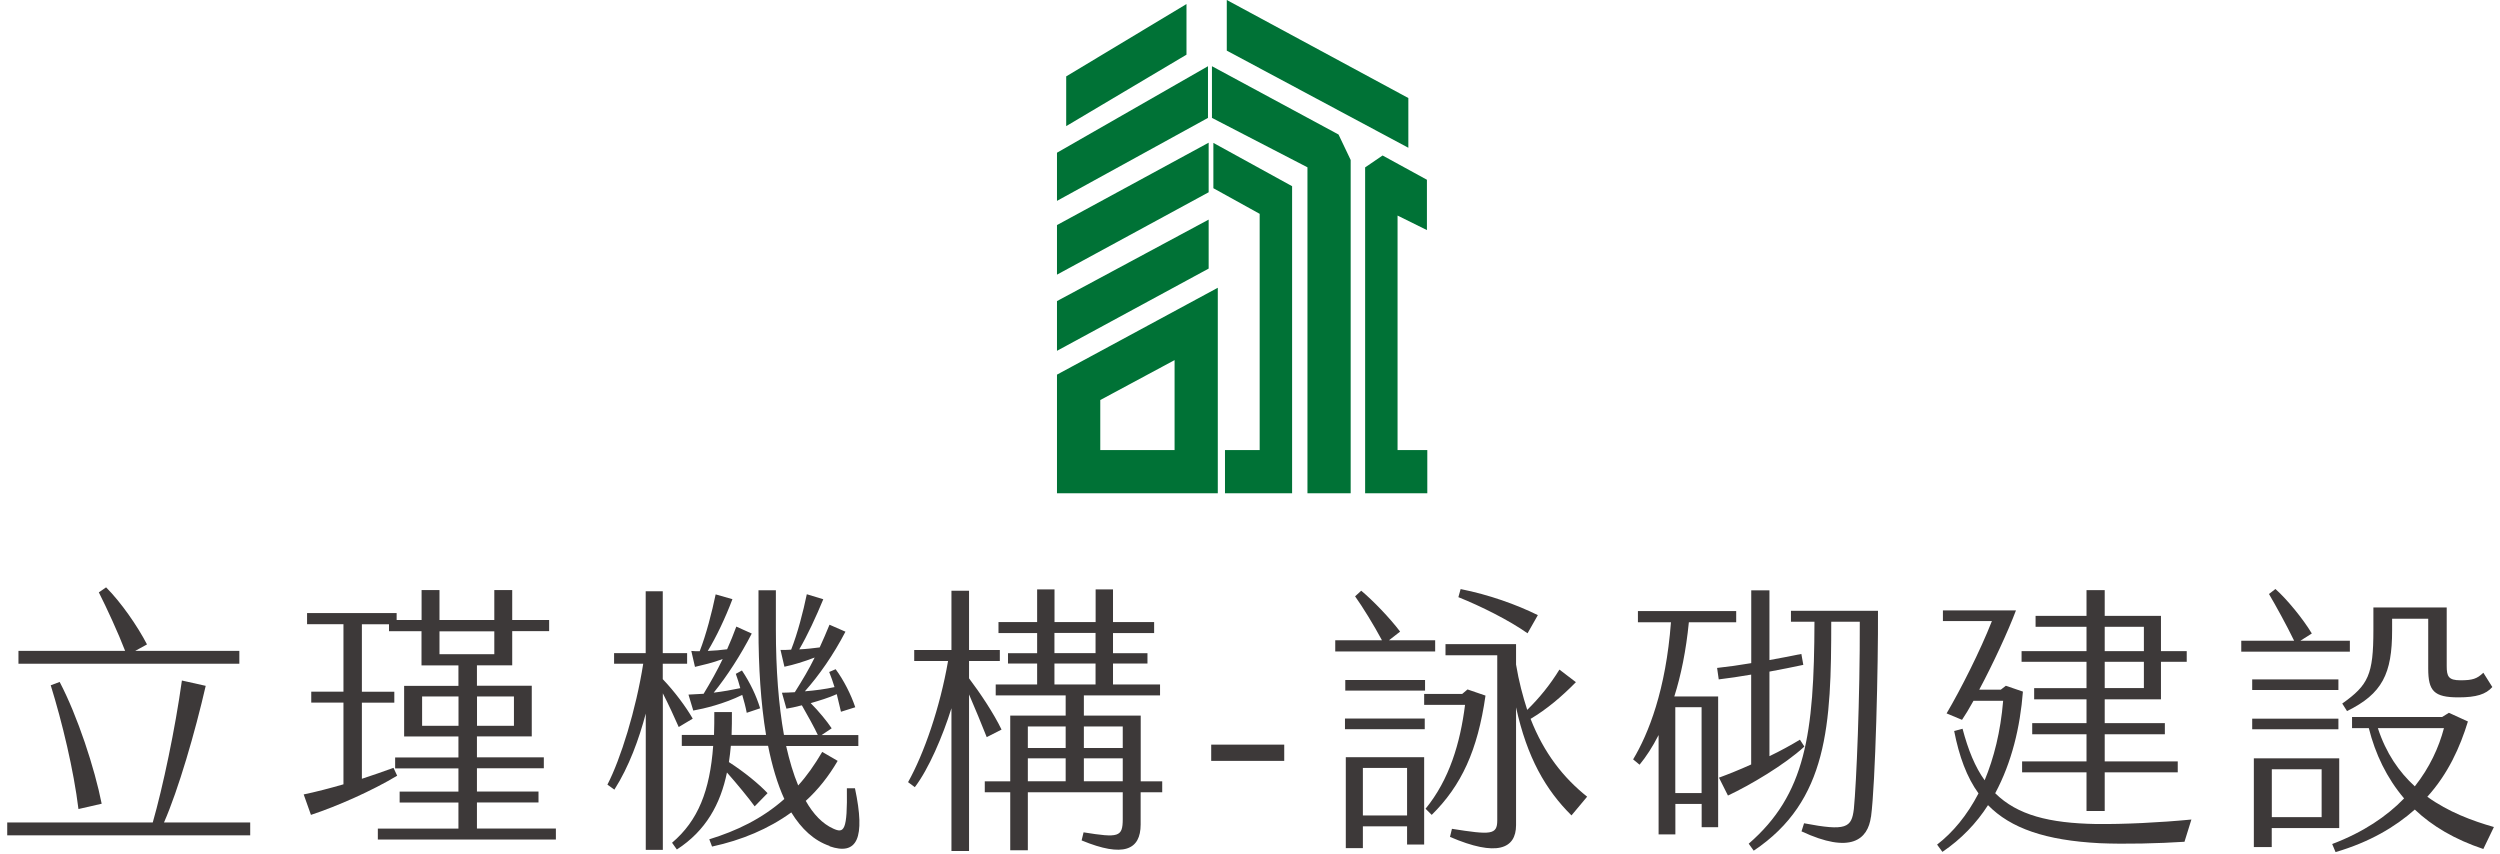
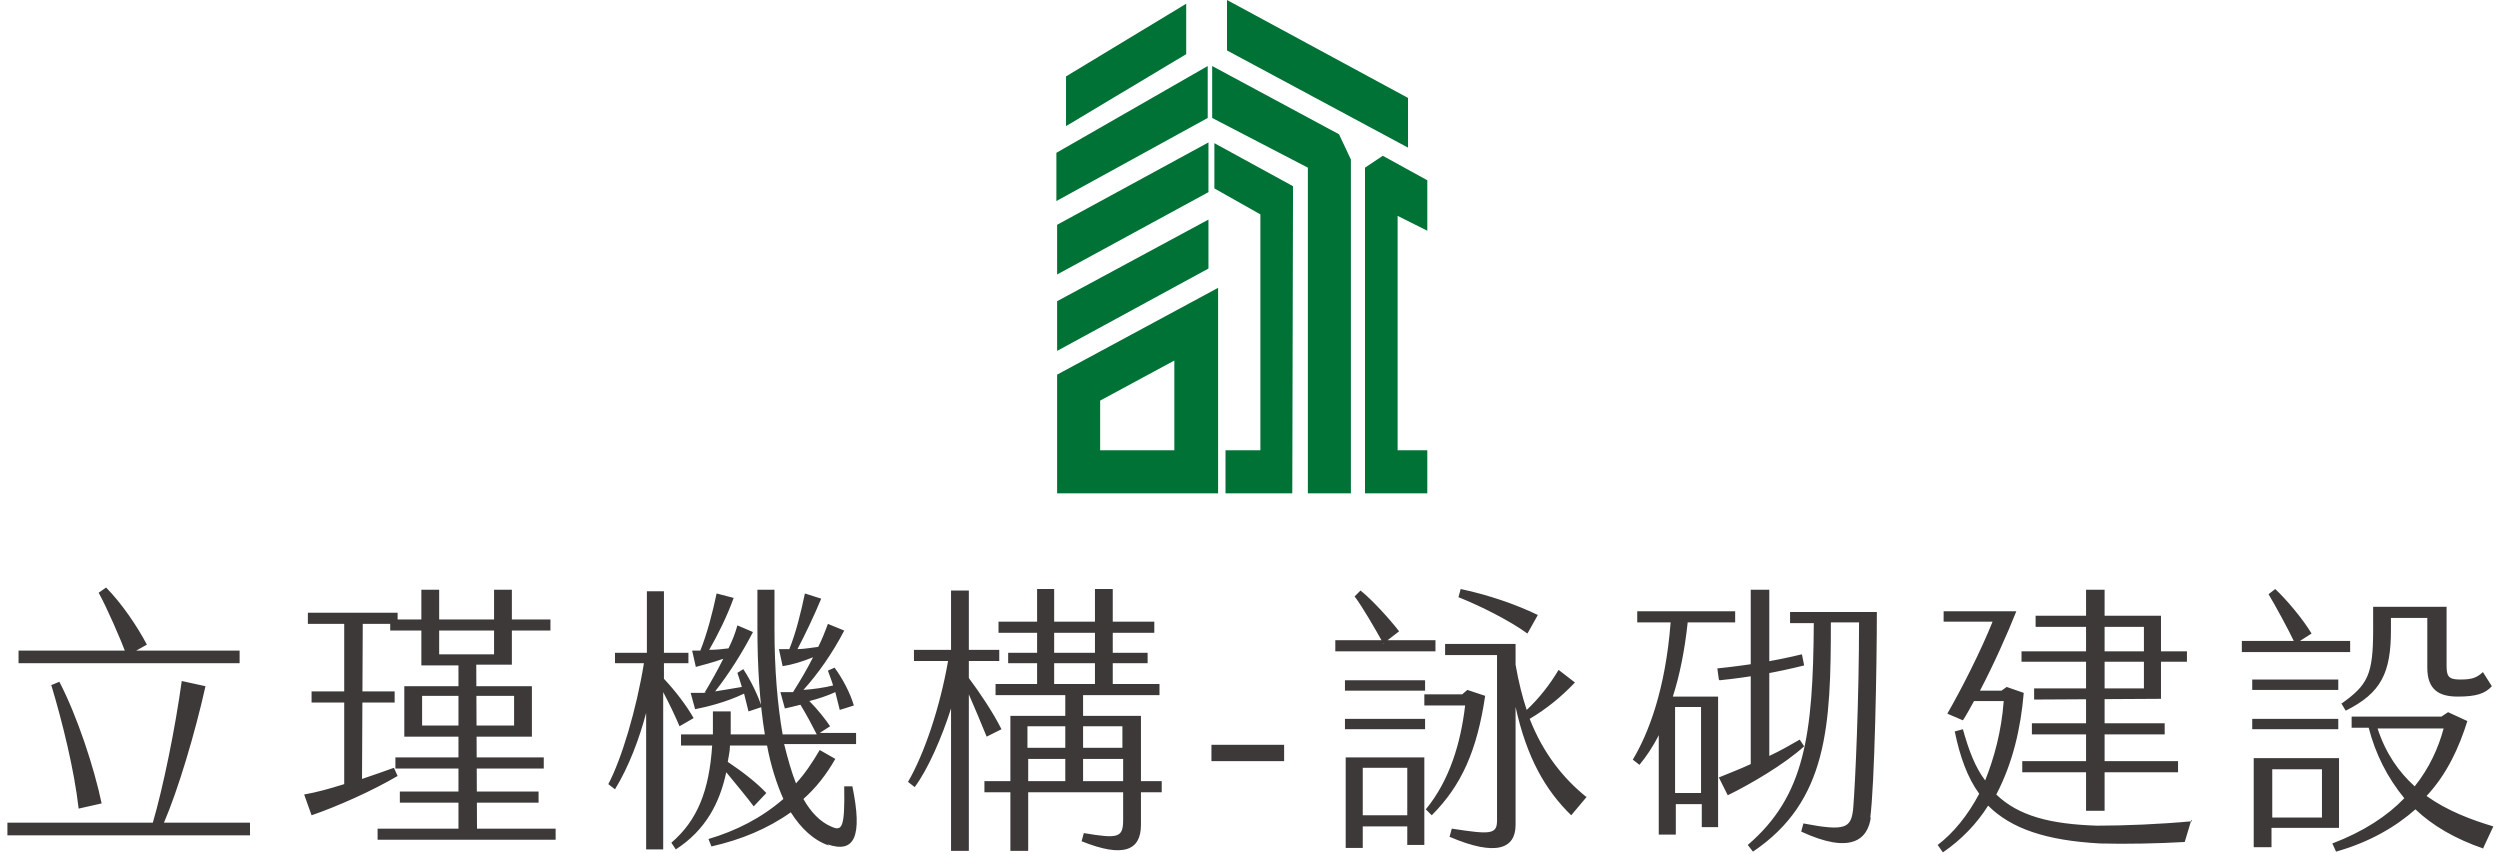
- <svg xmlns="http://www.w3.org/2000/svg" width="337" height="115" viewBox="0 0 337 115" fill="none">
-   <path d="M33.728 110.866V112.602H0.974V110.866H20.592C21.955 106.111 23.611 98.266 24.52 91.734L27.73 92.451C26.297 98.71 24.035 106.484 22.107 110.866H33.728ZM32.264 89.472H2.488V87.736H16.866C15.958 85.363 14.372 81.92 13.322 79.85L14.302 79.174C16.301 81.173 18.532 84.384 19.815 86.867L18.229 87.736H32.264V89.472ZM6.83 92.38L8.042 91.925C10.455 96.529 12.757 103.546 13.706 108.342L10.576 109.059C9.93 103.778 8.385 97.367 6.84 92.38H6.83Z" fill="#3D3939" />
-   <path d="M74.933 111.694V113.168H50.933V111.694H61.797V108.18H53.871V106.706H61.797V103.576H53.265V102.102H61.797V99.275H54.477V92.451H61.797V89.694H56.819V85.09H52.437V84.151H48.782V93.248H53.154V94.722H48.782V104.98C50.257 104.485 51.721 104 53.043 103.506L53.538 104.566C50.145 106.605 45.461 108.675 41.916 109.846L40.937 107.09C42.593 106.747 44.441 106.262 46.298 105.727V94.712H41.957V93.238H46.298V84.141H41.392V82.637H53.467V83.576H56.83V79.537H59.243V83.576H66.633V79.537H69.047V83.576H74.024V85.08H69.047V89.684H64.291V92.44H71.682V99.265H64.291V102.092H73.308V103.566H64.291V106.696H72.591V108.17H64.291V111.684H74.933V111.694ZM61.807 93.884H56.9V97.842H61.807V93.884ZM66.633 88.19V85.1H59.243V88.19H66.633ZM64.301 93.884V97.842H69.279V93.884H64.301Z" fill="#3D3939" />
-   <path d="M89.351 93.43V114.561H87.049V96.186C86.141 99.619 84.788 103.354 82.819 106.444L81.88 105.767C83.657 102.335 85.727 95.691 86.706 89.472H82.778V88.038H87.039V79.699H89.341V88.038H92.623V89.472H89.341V91.552C90.927 93.208 92.471 95.287 93.38 96.873L91.492 98.003C90.967 96.792 90.099 94.914 89.341 93.44L89.351 93.43ZM111.837 114.036C109.727 113.319 108.031 111.734 106.667 109.513C103.608 111.734 99.993 113.249 95.985 114.117L95.611 113.137C99.277 112.007 102.71 110.381 105.728 107.706C104.789 105.666 104.073 103.213 103.537 100.537H98.519C98.449 101.295 98.368 102.011 98.257 102.728C100.367 104.091 102.296 105.676 103.467 106.918L101.73 108.695C100.943 107.605 99.357 105.676 97.994 104.132C97.126 108.362 95.167 111.976 91.24 114.511L90.593 113.602C94.107 110.624 95.692 106.585 96.136 100.548H91.906V99.073H96.248C96.288 98.094 96.288 97.075 96.288 95.984H98.661C98.661 97.044 98.661 98.064 98.62 99.073H103.265C102.548 94.773 102.245 89.866 102.245 84.808V79.568H104.588V84.848C104.588 90.28 104.961 95.075 105.678 99.073H110.242C109.787 98.094 108.848 96.398 108.091 95.075C107.263 95.298 106.506 95.449 106.011 95.53L105.405 93.379C105.93 93.379 106.536 93.339 107.142 93.309C108.162 91.683 109.071 90.179 109.818 88.634C108.344 89.2 106.991 89.613 105.739 89.876L105.214 87.614C105.708 87.614 106.153 87.614 106.647 87.574C107.516 85.383 108.273 82.445 108.758 80.103L110.979 80.779C109.999 83.152 108.828 85.686 107.738 87.534C108.677 87.493 109.626 87.382 110.494 87.271C110.949 86.292 111.362 85.312 111.817 84.212L113.967 85.151C112.342 88.281 110.383 91.077 108.495 93.188C109.888 93.076 111.292 92.885 112.493 92.622C112.271 91.905 112.039 91.229 111.776 90.583L112.645 90.209C113.735 91.683 114.725 93.642 115.29 95.338L113.362 95.944L112.796 93.571C111.706 94.066 110.454 94.439 109.283 94.783C110.373 95.873 111.514 97.276 112.11 98.175L110.757 99.084H115.704V100.558H105.971C106.425 102.557 106.95 104.334 107.596 105.878C108.768 104.596 109.818 103.082 110.837 101.355L112.917 102.567C111.706 104.647 110.272 106.454 108.616 107.958C109.636 109.765 110.878 111.048 112.312 111.694C113.786 112.37 114.24 111.997 114.159 106.262H115.25C116.684 113.016 115.553 115.359 111.817 114.076L111.837 114.036ZM94.854 93.51C95.793 91.966 96.662 90.421 97.419 88.836C96.025 89.361 94.814 89.624 93.683 89.896L93.188 87.746C93.562 87.786 93.945 87.786 94.319 87.786C95.187 85.565 95.975 82.506 96.47 80.123L98.731 80.769C97.792 83.263 96.54 85.898 95.409 87.746C96.318 87.705 97.186 87.635 98.014 87.523C98.469 86.504 98.883 85.484 99.256 84.464L101.336 85.403C99.862 88.271 98.014 91.138 96.207 93.369C97.449 93.218 98.701 92.996 99.791 92.763C99.6 92.087 99.418 91.441 99.186 90.835L100.014 90.381C101.144 92.077 101.942 93.773 102.467 95.479L100.66 96.085C100.508 95.287 100.286 94.46 100.054 93.672C97.6 94.884 94.925 95.52 93.451 95.782L92.805 93.632L94.844 93.521L94.854 93.51Z" fill="#3D3939" />
-   <path d="M130.627 93.622V114.713H128.255V95.469C127.083 99.245 125.165 103.698 123.317 106.111L122.408 105.434C124.559 101.588 126.71 95.399 127.8 89.099H123.236V87.624H128.255V79.628H130.627V87.624H134.777V89.099H130.627V91.441C132.142 93.44 133.949 96.156 135.009 98.347L133.01 99.366C132.334 97.63 131.425 95.479 130.637 93.632L130.627 93.622ZM156.667 105.323V106.797H153.759V111.138C153.759 114.571 151.457 115.631 145.803 113.289L146.065 112.199C150.781 112.956 151.346 112.845 151.346 110.422V106.797H138.553V114.612H136.18V106.797H132.748V105.323H136.18V96.459H143.652V93.743H134.222V92.269H139.805V89.442H135.878V88.049H139.805V85.333H134.595V83.859H139.805V79.447H142.148V83.859H147.691V79.447H150.033V83.859H155.577V85.333H150.033V88.049H154.678V89.442H150.033V92.269H156.374V93.743H146.106V96.459H153.769V105.323H156.677H156.667ZM143.652 97.923H138.553V100.83H143.652V97.923ZM143.652 102.224H138.553V105.313H143.652V102.224ZM142.138 88.038H147.681V85.323H142.138V88.038ZM147.681 92.269V89.442H142.138V92.269H147.681ZM151.346 97.923H146.106V100.83H151.346V97.923ZM151.346 102.224H146.106V105.313H151.346V102.224Z" fill="#3D3939" />
-   <path d="M173.115 100.376V102.567H163.27V100.376H173.115Z" fill="#3D3939" />
-   <path d="M193.46 87.816H179.991V86.312H186.291C185.201 84.273 183.646 81.749 182.666 80.386L183.494 79.628C185.079 80.951 187.341 83.293 188.734 85.141L187.23 86.312H193.46V87.816ZM181.303 96.862H192.056V98.296H181.303V96.862ZM181.344 93.097V91.663H192.097V93.097H181.344ZM181.414 102.072H191.976V113.844H189.673V111.391H183.716V114.329H181.414V102.062V102.072ZM183.716 109.927H189.673V103.516H183.716V109.927ZM200.245 93.773C199.185 101.163 197.004 105.888 192.995 109.846L192.167 109.018C195.378 105.091 196.842 100.154 197.488 95.015H191.976V93.541H197.105L197.822 92.935L200.235 93.763L200.245 93.773ZM213.946 107.393L211.836 109.917C208.363 106.484 205.838 102.102 204.364 95.348V111.229C204.364 114.44 201.759 115.53 195.459 112.814L195.721 111.724C200.962 112.552 201.83 112.552 201.83 110.593V88.331H194.853V86.827H204.364V89.583C204.738 91.845 205.273 93.844 205.869 95.691C207.525 94.066 208.958 92.299 210.21 90.26L212.432 91.956C210.503 93.914 208.544 95.58 206.323 96.903C208.13 101.547 210.776 104.869 213.946 107.393ZM205.909 85.363C203.385 83.586 199.609 81.708 196.59 80.497L196.893 79.406C200.699 80.163 204.405 81.486 207.302 82.92L205.909 85.373V85.363Z" fill="#3D3939" />
-   <path d="M225.679 93.884H231.606V111.502H229.384V108.372H225.84V112.481H223.579V99.084C222.751 100.709 221.882 102.032 221.014 103.082L220.146 102.365C222.226 98.892 224.558 93.006 225.245 83.879H220.792V82.374H234.039V83.879H227.658C227.284 87.685 226.598 91.047 225.699 93.874L225.679 93.884ZM225.83 106.908H229.374V95.328H225.83V106.908ZM243.227 100.638C240.582 103.092 235.836 105.878 232.928 107.241L231.717 104.828C232.959 104.374 234.473 103.768 236.058 103.051V90.936C234.513 91.199 232.999 91.431 231.686 91.582L231.464 90.037C232.898 89.886 234.443 89.664 236.068 89.391V79.578H238.522V88.977C240.026 88.715 241.5 88.412 242.823 88.15L243.086 89.624C241.692 89.926 240.148 90.229 238.522 90.532V101.931C240.026 101.214 241.46 100.416 242.631 99.71L243.237 100.649L243.227 100.638ZM252.203 110.109C251.789 113.168 249.487 115.167 242.843 112.067L243.187 110.977C248.881 112.067 249.598 111.583 249.901 109.049C250.244 105.575 250.729 93.995 250.699 83.808H246.852C246.852 97.66 246.438 107.958 236.402 114.672L235.725 113.733C243.389 107.09 244.55 98.983 244.59 83.808H241.42V82.334H253.152C253.193 89.543 252.809 105.687 252.213 110.109H252.203Z" fill="#3D3939" />
-   <path d="M295.407 110.452L294.468 113.471C291.036 113.693 286.431 113.814 283.039 113.663C275.759 113.289 271.044 111.663 267.984 108.534C266.44 110.947 264.4 113.097 261.836 114.834L261.119 113.854C263.229 112.229 265.157 109.927 266.702 106.949C265.117 104.758 264.097 101.971 263.421 98.538L264.552 98.236C265.309 101.103 266.248 103.405 267.53 105.182C268.772 102.203 269.681 98.619 270.024 94.47H266.026C265.42 95.56 264.895 96.428 264.481 97.034L262.401 96.166C264.329 92.885 266.924 87.756 268.51 83.717H261.906V82.284H271.751C270.69 85.111 268.621 89.563 266.803 92.965H269.711L270.388 92.44L272.69 93.228C272.316 98.024 271.185 102.769 268.954 106.928C271.932 109.876 276.234 110.967 282.574 111.078C286.27 111.118 291.137 110.886 295.407 110.472V110.452ZM281.262 89.21H272.508V87.776H281.262V84.495H274.396V83.021H281.262V79.548H283.715V83.021H291.298V87.776H294.771V89.21H291.298V94.268H283.715V97.478H291.823V98.983H283.715V102.638H293.56V104.112H283.715V109.321H281.262V104.112H272.579V102.638H281.262V98.983H273.942V97.478H281.262V94.268H274.204V92.763H281.262V89.22V89.21ZM283.715 87.776H288.996V84.495H283.715V87.776ZM283.715 92.753H288.996V89.21H283.715V92.753Z" fill="#3D3939" />
-   <path d="M316.762 87.847H302.122V86.373H309.25C308.23 84.263 306.726 81.547 305.858 80.073L306.726 79.396C308.271 80.759 310.462 83.435 311.633 85.393L310.088 86.373H316.762V87.847ZM303.596 93.016V91.582H315.217V93.016H303.596ZM315.217 98.306H303.596V96.873H315.217V98.306ZM315.328 111.623H306.231V114.187H303.818V102.224H315.328V111.623ZM312.956 103.698H306.241V110.149H312.956V103.698ZM334.765 114.45C330.918 113.168 327.859 111.361 325.516 109.129C322.871 111.472 319.438 113.511 314.834 114.864L314.379 113.774C318.57 112.188 321.74 110.038 324.072 107.625C321.73 104.869 320.185 101.628 319.317 98.155H317.055V96.65H329.202L330.11 96.085L332.675 97.256C331.615 100.729 329.999 104.313 327.202 107.403C330.029 109.442 333.24 110.644 336.178 111.482L334.745 114.46L334.765 114.45ZM315.742 94.833C319.256 92.339 319.933 90.946 319.933 84.949V81.89H329.817V89.775C329.817 91.168 330.04 91.703 331.665 91.703C333.291 91.703 333.897 91.511 334.755 90.684L335.966 92.612C335.098 93.591 333.816 94.005 331.403 94.005C328.081 94.005 327.324 93.137 327.324 90.118V83.404H322.457V84.989C322.457 90.805 321.134 93.521 316.379 95.853L315.732 94.833H315.742ZM325.516 105.999C327.515 103.475 328.757 100.76 329.444 98.155H320.538C321.629 101.517 323.406 104.081 325.516 105.999Z" fill="#3D3939" />
-   <path d="M182.071 66.493H176.245V22.555L163.371 15.891V8.925L180.435 18.133L182.071 21.565V66.493Z" fill="#007236" />
-   <path d="M174.175 66.493H165.128V60.668H169.803V28.825L163.563 25.372V19.263L174.175 25.099V66.493Z" fill="#007236" />
-   <path d="M192.4 66.493H184.019V22.565L186.372 20.96L192.349 24.231V31.015L188.391 29.057V60.668H192.4V66.493Z" fill="#007236" />
-   <path d="M143.723 17.002V10.298L159.938 0.545V7.37L143.723 17.002Z" fill="#007236" />
-   <path d="M189.845 19.92V13.216L165.37 0V6.825L189.845 19.92Z" fill="#007236" />
-   <path d="M162.927 25.917V19.233L142.481 30.339V37.023L162.927 25.917Z" fill="#007236" />
-   <path d="M162.836 15.891V8.925L142.481 20.586V27.078L162.836 15.891Z" fill="#007236" />
-   <path d="M162.927 36.205V29.602L142.481 40.587V47.29L162.927 36.205Z" fill="#007236" />
-   <path d="M142.481 50.491V66.493H164.159V38.789L142.481 50.501V50.491ZM158.333 60.668H148.317V53.924L158.333 48.542V60.668Z" fill="#007236" />
+ <svg xmlns="http://www.w3.org/2000/svg" width="337" height="115" viewBox="0 0 337 115" fill="#3d3939">
+   <path d="M1,112.6v-1.7h19.6c1.4-4.8,3-12.6,3.9-19.1l3.2.7c-1.4,6.3-3.7,14-5.6,18.4h11.6v1.7M32.3,87.7v1.7H2.5v-1.7M17.1,88.4c-.9-2.4-2.7-6.5-3.8-8.5l1-.7c2,2,4.2,5.2,5.5,7.7M6.8,92.4l1.2-.5c2.4,4.6,4.7,11.6,5.7,16.4l-3.1.7c-.6-5.3-2.2-11.7-3.7-16.7h0ZM48.8,105c1.5-.5,2.9-1,4.3-1.5l.5,1.1c-3.4,2-8.1,4.1-11.6,5.3l-1-2.8c1.7-.3,3.5-.8,5.4-1.4v-21.6h-4.9v-1.5h12.1v.9h20.6v1.5h-21.6s0-.9,0-.9h-3.7M42,94.7v-1.5h11.2v1.5M53.9,108.2v-1.5h18.7s0,1.5,0,1.5M53.3,103.6v-1.5h20s0,1.5,0,1.5M54.5,99.3v-6.8h17.2s0,6.8,0,6.8M64.3,111.7h10.6v1.5h-24v-1.5h10.9v-22h-5v-10.2h2.4v8.7h7.4v-8.7h2.4v10.1h-4.8M69.3,97.8v-4h-12.4v4M89.4,93.4v21.1h-2.3v-18.4c-.9,3.4-2.3,7.2-4.2,10.3l-.9-.7c1.8-3.4,3.8-10.1,4.8-16.3h-3.9v-1.4h4.3v-8.3h2.3v8.3h3.3v1.4h-3.3v2.1c1.6,1.7,3.1,3.7,4,5.3l-1.9,1.1c-.5-1.2-1.4-3.1-2.2-4.6h0ZM111.8,114c-2.1-.7-3.8-2.3-5.2-4.5-3.1,2.2-6.7,3.7-10.7,4.6l-.4-1c3.7-1.1,7.1-2.8,10.1-5.4-.9-2-1.7-4.5-2.2-7.2h-5c0,.8-.2,1.5-.3,2.2,2.1,1.4,4,2.9,5.2,4.2l-1.7,1.8c-.8-1.1-2.4-3-3.7-4.6-.9,4.2-2.8,7.8-6.8,10.4l-.6-.9c3.5-3,5.1-7,5.5-13.1h-4.2v-1.5h4.3c0-1,0-2,0-3.1h2.4c0,1.1,0,2.1,0,3.1h4.6c-.7-4.3-1-9.2-1-14.3v-5.2h2.3v5.3c0,5.4.4,10.2,1.1,14.2h4.6c-.5-1-1.4-2.7-2.2-4-.8.2-1.6.4-2.1.5l-.6-2.2c.5,0,1.1,0,1.7,0,1-1.6,1.9-3.1,2.7-4.7-1.5.6-2.8,1-4.1,1.2l-.5-2.3c.5,0,.9,0,1.4,0,.9-2.2,1.6-5.1,2.1-7.5l2.2.7c-1,2.4-2.2,4.9-3.2,6.8.9,0,1.9-.2,2.8-.3.5-1,.9-2,1.3-3.1l2.2.9c-1.6,3.1-3.6,5.9-5.5,8,1.4-.1,2.8-.3,4-.6-.2-.7-.5-1.4-.7-2l.9-.4c1.1,1.5,2.1,3.4,2.6,5.1l-1.9.6-.6-2.4c-1.1.5-2.3.9-3.5,1.2,1.1,1.1,2.2,2.5,2.8,3.4l-1.4.9h4.9v1.5h-9.7c.5,2,1,3.8,1.6,5.3,1.2-1.3,2.2-2.8,3.2-4.5l2.1,1.2c-1.2,2.1-2.6,3.9-4.3,5.4,1,1.8,2.3,3.1,3.7,3.7,1.5.7,1.9.3,1.8-5.4h1.1c1.4,6.8.3,9.1-3.4,7.8h0ZM94.9,93.5c.9-1.5,1.8-3.1,2.6-4.7-1.4.5-2.6.8-3.7,1.1l-.5-2.2c.4,0,.8,0,1.1,0,.9-2.2,1.7-5.3,2.2-7.7l2.3.6c-.9,2.5-2.2,5.1-3.3,7,.9,0,1.8-.1,2.6-.2.5-1,.9-2,1.2-3.1l2.1.9c-1.5,2.9-3.3,5.7-5.1,8,1.2-.2,2.5-.4,3.6-.6-.2-.7-.4-1.3-.6-1.9l.8-.5c1.1,1.7,1.9,3.4,2.5,5.1l-1.8.6c-.2-.8-.4-1.6-.6-2.4-2.5,1.2-5.1,1.8-6.6,2.1l-.6-2.2h2c0-.1,0-.1,0-.1ZM130.6,93.6v21.1h-2.4v-19.2c-1.2,3.8-3.1,8.2-4.9,10.6l-.9-.7c2.2-3.8,4.3-10,5.4-16.3h-4.6v-1.5h5v-8h2.4v8h4.1v1.5h-4.1v2.3c1.5,2,3.3,4.7,4.4,6.9l-2,1c-.7-1.7-1.6-3.9-2.4-5.7h0ZM134.6,85.3v-1.5h21v1.5M135.9,89.4v-1.4h18.8v1.4M151.3,100.8v-2.9h-12.8v2.9h12.8ZM132.7,106.8v-1.5h10.9v-11.6h-9.4v-1.5h5.6v-12.8h2.3v12.8s5.5,0,5.5,0v-12.8h2.4v12.8h6.3v1.5h-10.3v11.6h10.6s0,0,0,0v1.5M136.2,96.5h17.6v14.7c0,3.4-2.3,4.5-8,2.2l.3-1.1c4.7.8,5.3.6,5.3-1.8v-8.2h-12.8v12.4h-2.4M173.1,100.4v2.2h-9.8v-2.2h9.8ZM186.5,86.8c-1.1-2-2.9-5.1-3.9-6.4l.8-.8c1.6,1.3,3.8,3.7,5.2,5.5l-2.2,1.7ZM193.5,86.3v1.5h-13.5v-1.5M181.3,96.9h10.8v1.4h-10.8v-1.4ZM181.3,93.1v-1.4h10.8v1.4h-10.8ZM181.4,102.1h10.6v11.8h-2.3v-2.5h-6v2.9h-2.3v-12.3h0ZM183.7,109.9h6v-6.4h-6v6.4ZM200.2,93.8c-1.1,7.4-3.2,12.1-7.2,16.1l-.8-.8c3.2-3.9,4.7-8.9,5.3-14h-5.5v-1.5h5.1l.7-.6,2.4.8h0ZM213.9,107.4l-2.1,2.5c-3.5-3.4-6-7.8-7.5-14.6v15.9c0,3.2-2.6,4.3-8.9,1.6l.3-1.1c5.2.8,6.1.8,6.1-1.1v-22.3h-7v-1.5h9.5v2.8c.4,2.3.9,4.3,1.5,6.1,1.7-1.6,3.1-3.4,4.3-5.4l2.2,1.7c-1.9,2-3.9,3.6-6.1,4.9,1.8,4.6,4.5,8,7.6,10.5ZM205.9,85.4c-2.5-1.8-6.3-3.7-9.3-4.9l.3-1.1c3.8.8,7.5,2.1,10.4,3.5l-1.4,2.5h0ZM225.7,93.9h5.9v17.6h-2.2v-3.1h-3.5v4.1h-2.3v-13.4c-.8,1.6-1.7,2.9-2.6,4l-.9-.7c2.1-3.5,4.4-9.4,5.1-18.5h-4.5v-1.5h13.2v1.5h-6.4c-.4,3.8-1.1,7.2-2,10h0ZM225.8,106.9h3.5v-11.6h-3.5v11.6ZM238.5,101.9c1.5-.7,2.9-1.5,4.1-2.2l.6.9h0c-2.6,2.4-7.4,5.2-10.3,6.6l-1.2-2.4c1.2-.5,2.8-1.1,4.3-1.8v-23.5h2.5M231.7,91.6l-.2-1.5c3.9-.4,7.7-1,11.4-1.9l.3,1.5c-3.6.9-7.4,1.6-11.4,2ZM252.2,110.1c-.4,3.1-2.7,5.1-9.4,2l.3-1.1c5.7,1.1,6.4.6,6.7-1.9.3-3.5.8-15.1.8-25.2h-3.8c0,13.9-.4,24.1-10.5,30.9l-.7-.9c7.7-6.6,8.8-14.8,8.9-29.9h-3.2v-1.5h11.7c0,7.2-.3,23.4-.9,27.8h0ZM295.4,110.5l-.9,3c-3.4.2-8,.3-11.4.2-7.3-.4-12-2-15.1-5.1-1.5,2.4-3.6,4.6-6.1,6.3l-.7-1c2.1-1.6,4-3.9,5.6-6.9-1.6-2.2-2.6-5-3.3-8.4l1.1-.3c.8,2.9,1.7,5.2,3,6.9,1.2-3,2.2-6.6,2.5-10.7h-4c-.6,1.1-1.1,2-1.5,2.6l-2.1-.9c1.9-3.3,4.5-8.4,6.1-12.4h-6.6v-1.4h9.8c-1.1,2.8-3.1,7.3-4.9,10.7h2.9l.7-.5,2.3.8c-.4,4.8-1.5,9.5-3.7,13.7,3,2.9,7.3,4,13.6,4.2,3.7,0,8.6-.2,12.8-.6h0ZM272.6,104.1v-1.5h21v1.5M273.9,99v-1.5h17.9v1.5M283.7,109.3h-2.5v-29.8h2.5M274.2,94.3v-1.5h14.8v-8.3h-14.6v-1.5h16.9v11.2M272.5,89.2v-1.4h22.3v1.4M316.8,86.4v1.5h-14.6v-1.5M309.4,86.8c-1-2.1-2.7-5.2-3.6-6.7l.9-.7c1.5,1.4,3.7,4,4.9,6l-2.2,1.4ZM303.6,93v-1.4h11.6v1.4h-11.6ZM315.2,98.3h-11.6v-1.4h11.6v1.4ZM315.3,111.6h-9.1v2.6h-2.4v-12h11.5v9.4ZM313,103.7h-6.7v6.5h6.7v-6.5ZM334.8,114.4c-3.8-1.3-6.9-3.1-9.2-5.3-2.6,2.3-6.1,4.4-10.7,5.7l-.5-1.1c4.2-1.6,7.4-3.7,9.7-6.1-2.3-2.8-3.9-6-4.8-9.5h-2.3v-1.5h12.1l.9-.6,2.6,1.2c-1.1,3.5-2.7,7.1-5.5,10.1,2.8,2,6,3.2,9,4.1l-1.4,3h0ZM315.7,94.8c3.5-2.5,4.2-3.9,4.2-9.9v-3.1h9.9v7.9c0,1.4.2,1.9,1.8,1.9s2.2-.2,3.1-1l1.2,1.9c-.9,1-2.1,1.4-4.6,1.4s-4.1-.9-4.1-3.9v-6.7h-4.9v1.6c0,5.8-1.3,8.5-6.1,10.9l-.6-1h0ZM325.5,106c2-2.5,3.2-5.2,3.9-7.8h-8.9c1.1,3.4,2.9,5.9,5,7.8Z" />
+   <path fill="#007236" d="M182.1,66.5h-5.8V22.6l-12.9-6.7v-7l17.1,9.2,1.6,3.4M174.2,66.5h-9v-5.8h4.7v-31.8l-6.2-3.5v-6.1l10.6,5.8M184,22.6l2.4-1.6,6,3.3v6.8l-4-2v31.6h4v5.8h-8.4M143.7,17v-6.7L159.9.5v6.8M189.8,19.9v-6.7L165.4,0v6.8M162.9,25.9v-6.7l-20.4,11.1v6.7M162.8,15.9v-7l-20.4,11.7v6.5M162.9,36.2v-6.6l-20.4,11v6.7M164.2,38.8l-21.7,11.7h0s0,16,0,16h21.7M158.3,60.7h-10v-6.7l10-5.4" />
</svg>
